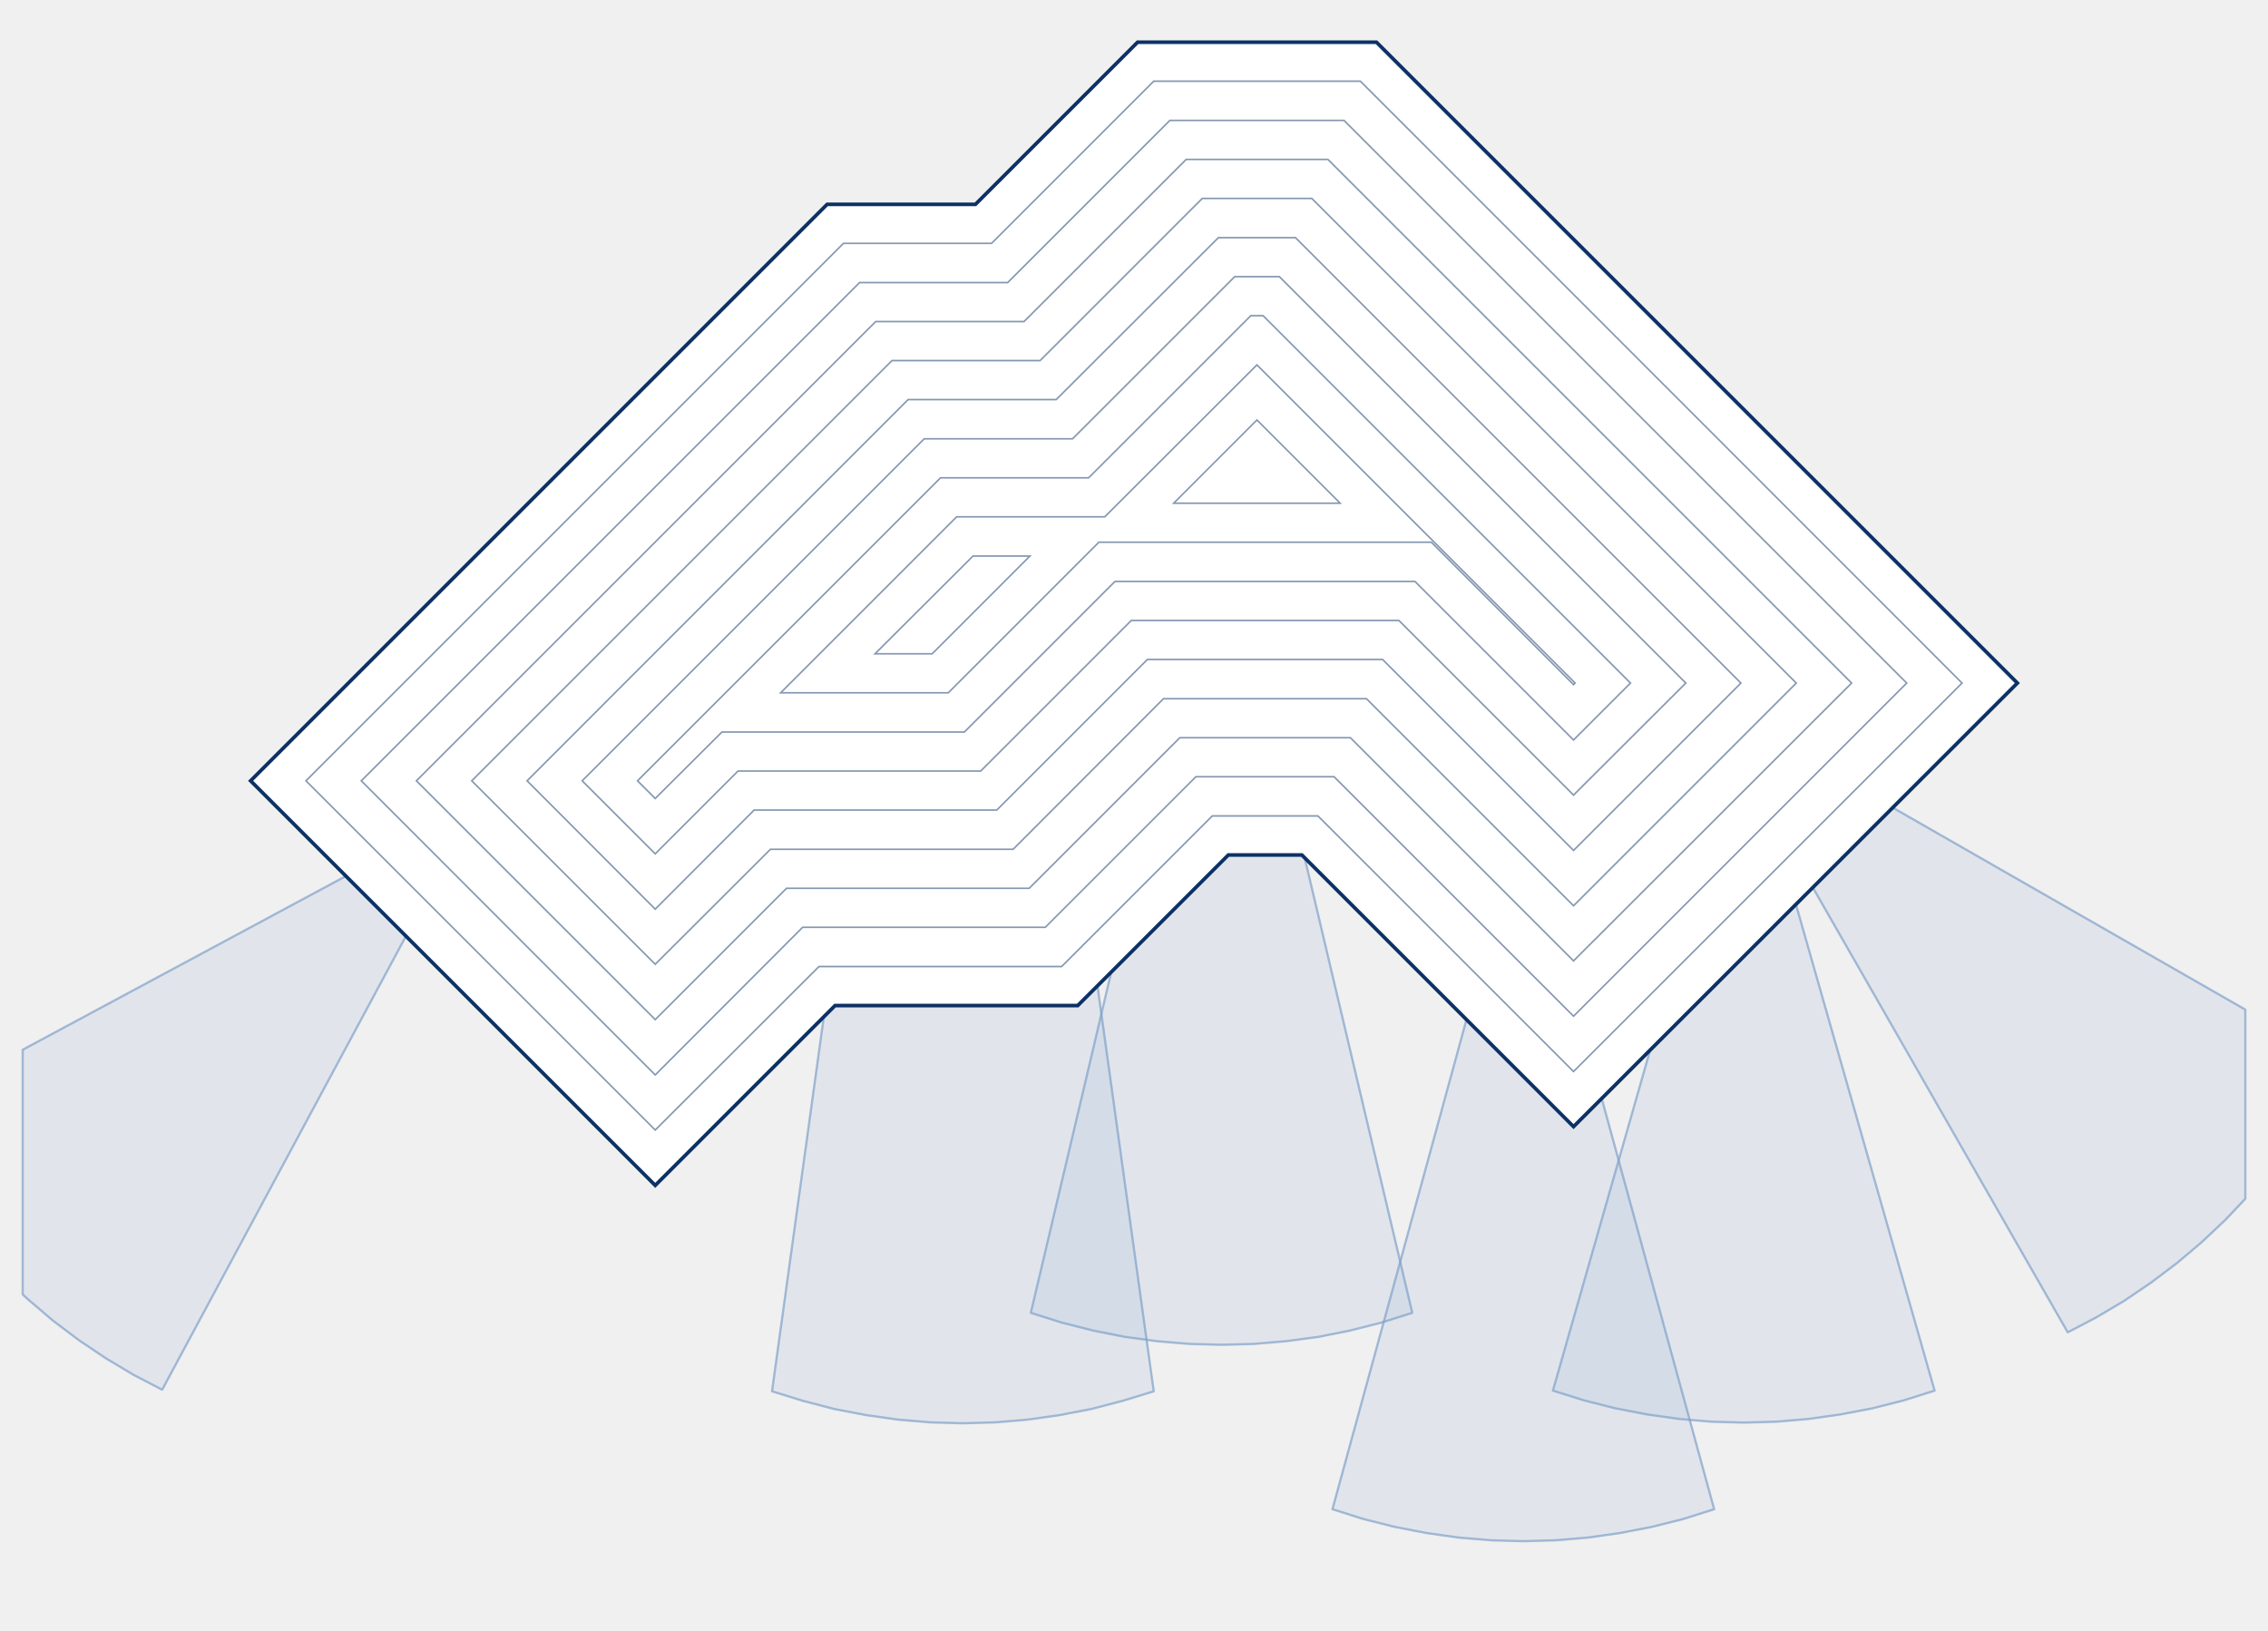
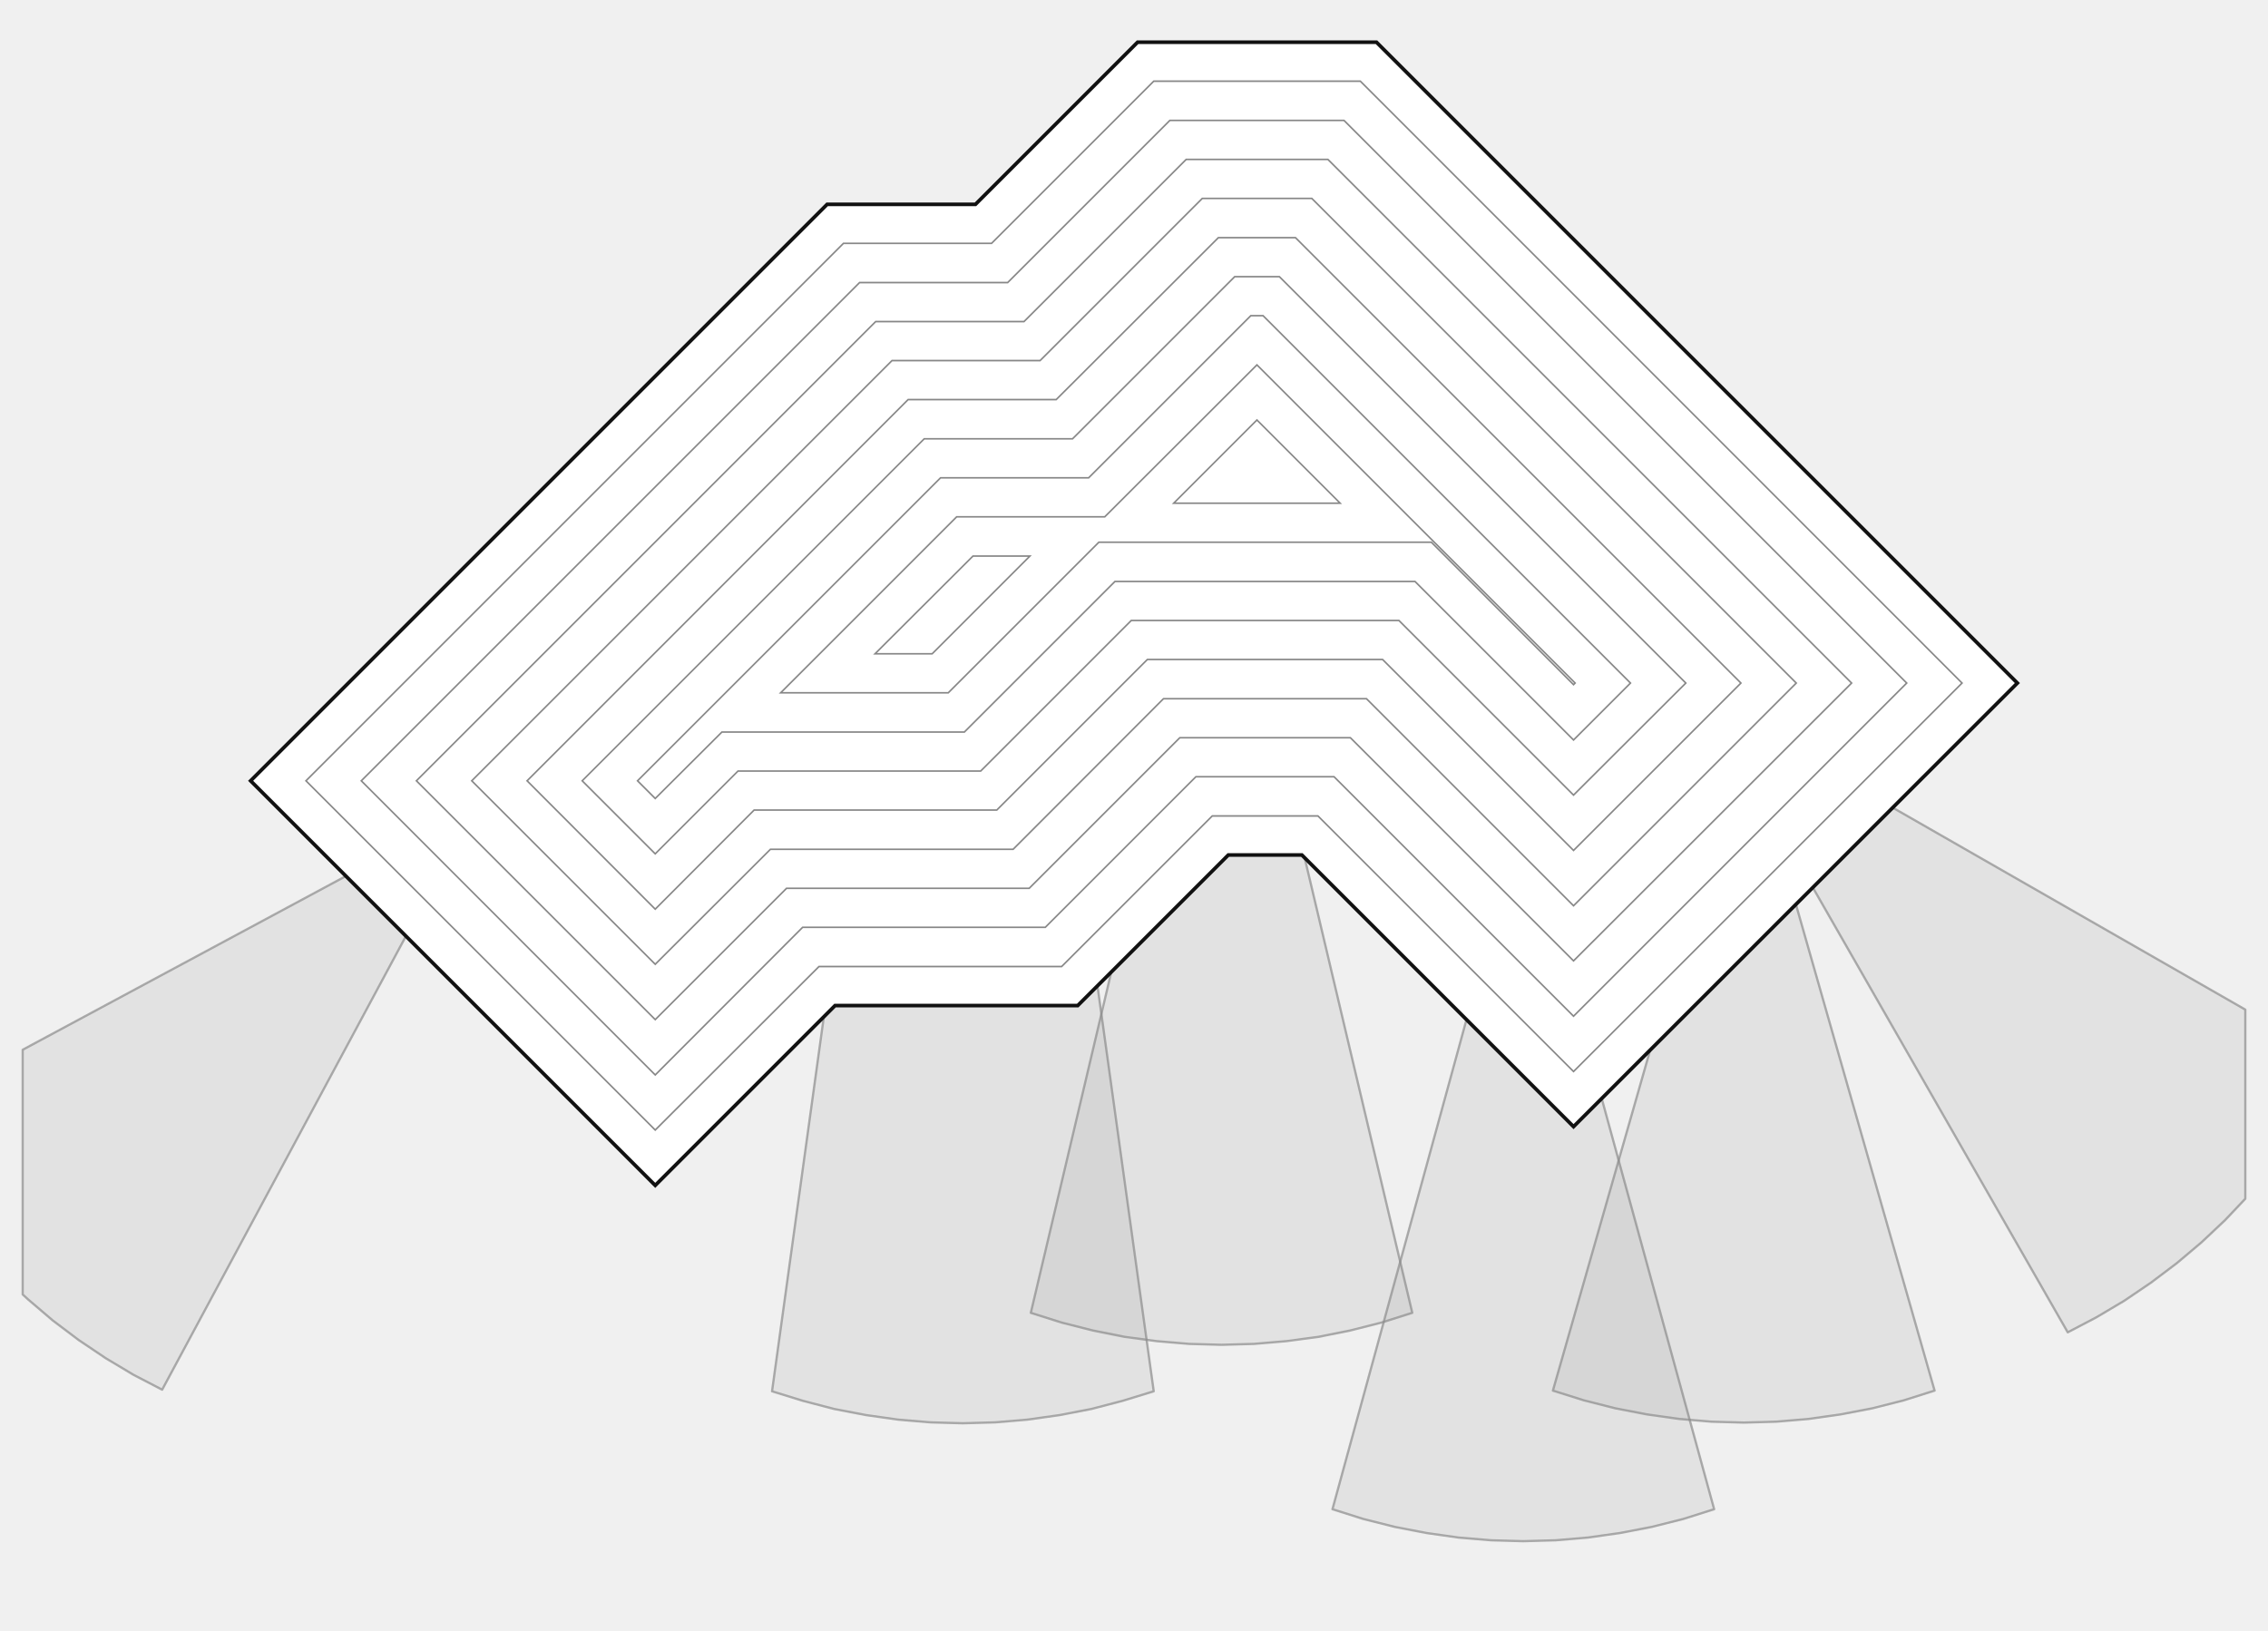
<svg xmlns="http://www.w3.org/2000/svg" viewBox="0 0 1000 719" class="roofplan" role="img" aria-label="Půdorys střechy domu 184jz3 s výhledy z oken do zahrady">
  <defs />
-   <g class="rays" fill="#81A1C9" fill-opacity=".14" stroke="#81A1C9" stroke-width="1" stroke-opacity=".7" stroke-linejoin="round">
+   <g class="rays" fill="#8C8C8C" fill-opacity=".14" stroke="#8C8C8C" stroke-width="1" stroke-opacity=".7" stroke-linejoin="round">
    <path style="transform-origin:424.5px 369.1px" d="M381.9 624.0 L367.8 621.3 L354.0 617.7 L340.4 613.5 L374.2 369.1 L474.8 369.1 L508.7 613.5 L495.0 617.7 L481.2 621.3 L467.2 624.0 L453.0 626.0 L438.8 627.2 L424.5 627.6 L410.2 627.2 L396.0 626.0 L381.9 624.0 Z" />
    <path style="transform-origin:538.6px 334.5px" d="M495.9 589.5 L481.9 586.7 L468.1 583.2 L454.5 578.9 L512.2 334.5 L564.9 334.5 L622.7 578.9 L609.1 583.2 L595.3 586.7 L581.3 589.5 L567.1 591.4 L552.9 592.6 L538.6 593.0 L524.3 592.6 L510.1 591.4 L495.9 589.5 Z" />
    <path style="transform-origin:798.4px 355.2px" d="M990.0 445.2 L990.0 528.6 L981.1 538.0 L970.7 547.8 L959.8 557.0 L948.4 565.6 L936.6 573.6 L924.3 580.9 L911.7 587.5 L785.8 367.8 L810.9 342.6 L990.0 445.2 Z" />
    <path style="transform-origin:671.6px 421.1px" d="M629.0 676.0 L615.0 673.3 L601.1 669.8 L587.5 665.5 L654.4 421.1 L688.9 421.1 L755.8 665.5 L742.2 669.8 L728.3 673.3 L714.3 676.0 L700.1 678.0 L685.9 679.2 L671.6 679.6 L657.4 679.2 L643.1 678.0 L629.0 676.0 Z" />
    <path style="transform-origin:768.9px 368.8px" d="M726.2 623.7 L712.2 621.0 L698.4 617.5 L684.7 613.2 L754.5 368.8 L783.3 368.8 L853.0 613.2 L839.4 617.5 L825.6 621.0 L811.5 623.7 L797.4 625.7 L783.2 626.9 L768.9 627.3 L754.6 626.9 L740.4 625.7 L726.2 623.7 Z" />
    <path style="transform-origin:184.8px 380.5px" d="M34.7 590.9 L23.3 582.3 L12.4 573.0 L10.0 570.8 L10.0 462.9 L177.3 373.0 L192.3 388.0 L71.5 612.8 L58.8 606.2 L46.6 598.9 L34.7 590.9 Z" />
  </g>
-   <g class="roof" fill="#fff" stroke="#0C3165" stroke-width="1">
+   <g class="roof" fill="#fff" stroke="#111111" stroke-width="1">
    <path class="eave" stroke-width="1.6" d="M288.9 522.7 L110.5 344.3 L364.7 90.1 L430.1 90.1 L501.6 18.6 L606.9 18.6 L889.5 301.2 L693.8 496.8 L574.0 377.0 L541.6 377.0 L475.2 443.4 L368.2 443.4 L288.9 522.7 Z" />
  </g>
-   <g class="contours" fill="none" stroke="#0C3165" stroke-width=".7" stroke-opacity=".5">
+   <g class="contours" fill="none" stroke="#111111" stroke-width=".7" stroke-opacity=".5">
    <path d="M288.9 498.3 L134.9 344.3 L371.9 107.3 L437.2 107.3 L508.7 35.8 L599.8 35.8 L865.1 301.2 L693.8 472.5 L581.1 359.8 L534.5 359.8 L468.1 426.2 L361.1 426.2 L288.9 498.3 Z" />
    <path d="M288.9 474.0 L159.3 344.3 L379.0 124.6 L444.3 124.6 L515.8 53.1 L592.6 53.1 L840.7 301.2 L693.8 448.1 L588.2 342.5 L527.3 342.5 L460.9 408.9 L353.9 408.9 L288.9 474.0 Z" />
    <path d="M288.9 449.6 L183.6 344.3 L386.1 141.8 L451.5 141.8 L523.0 70.3 L585.5 70.3 L816.4 301.2 L693.8 423.7 L595.4 325.3 L520.2 325.3 L453.8 391.7 L346.8 391.7 L288.9 449.6 Z" />
    <path d="M288.9 425.2 L208.0 344.3 L393.3 159.0 L458.6 159.0 L530.1 87.5 L578.4 87.5 L792.0 301.2 L693.8 399.4 L602.5 308.1 L513.0 308.1 L446.7 374.5 L339.7 374.5 L288.9 425.2 Z" />
    <path d="M288.9 400.9 L232.4 344.3 L400.4 176.2 L465.7 176.2 L537.2 104.8 L571.2 104.8 L767.6 301.2 L693.8 375.0 L609.6 290.8 L505.9 290.8 L439.5 357.2 L332.5 357.2 L288.9 400.9 Z" />
    <path d="M288.9 376.5 L256.7 344.3 L407.5 193.5 L472.9 193.5 L544.4 122.0 L564.1 122.0 L743.3 301.2 L693.8 350.6 L616.8 273.6 L498.8 273.6 L432.4 340.0 L325.4 340.0 L288.9 376.5 Z" />
    <path d="M288.9 352.1 L281.1 344.3 L414.7 210.7 L480.0 210.7 L551.5 139.2 L556.9 139.2 L718.9 301.2 L693.8 326.3 L623.9 256.4 L491.6 256.4 L425.2 322.8 L318.3 322.8 L288.9 352.1 Z" />
    <path d="M344.2 305.5 L421.8 227.9 L487.1 227.9 L554.2 160.9 L694.5 301.2 L693.8 301.9 L631.1 239.1 L484.5 239.1 L418.1 305.5 L344.2 305.5 Z" />
    <path d="M385.8 288.3 L429.0 245.2 L454.1 245.2 L411.0 288.3 L385.8 288.3 Z" />
    <path d="M517.5 221.9 L554.2 185.2 L590.9 221.9 L517.5 221.9 Z" />
  </g>
</svg>
